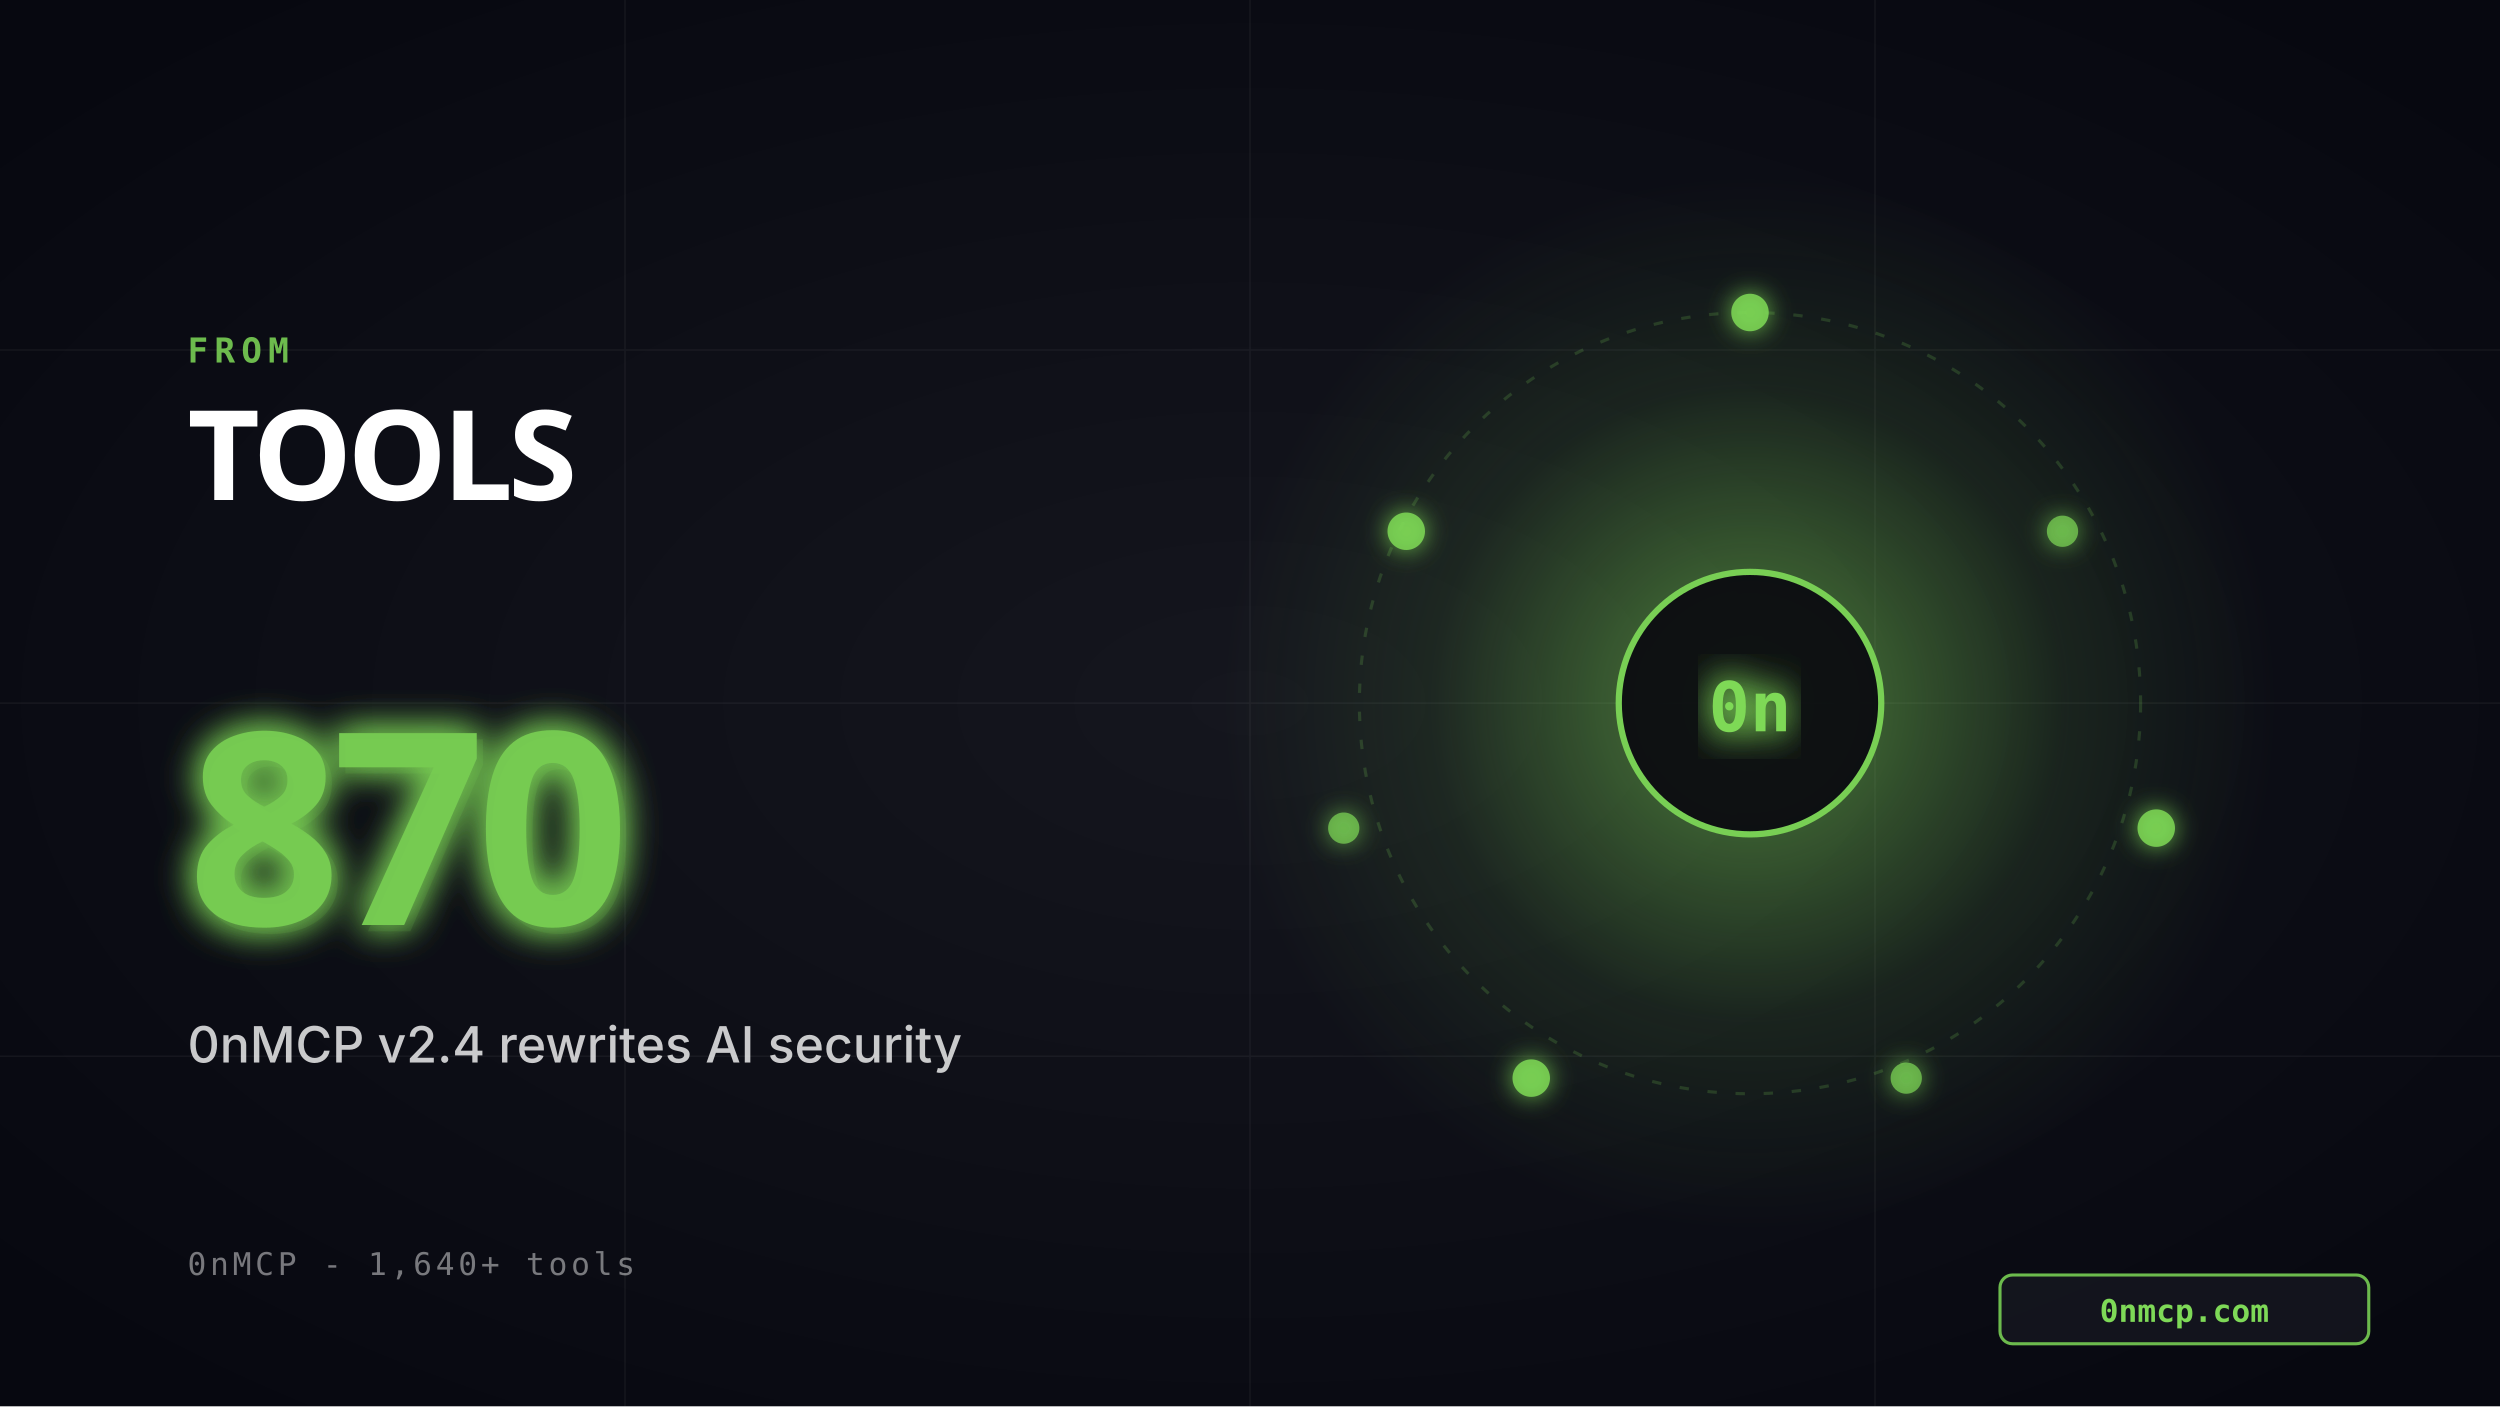
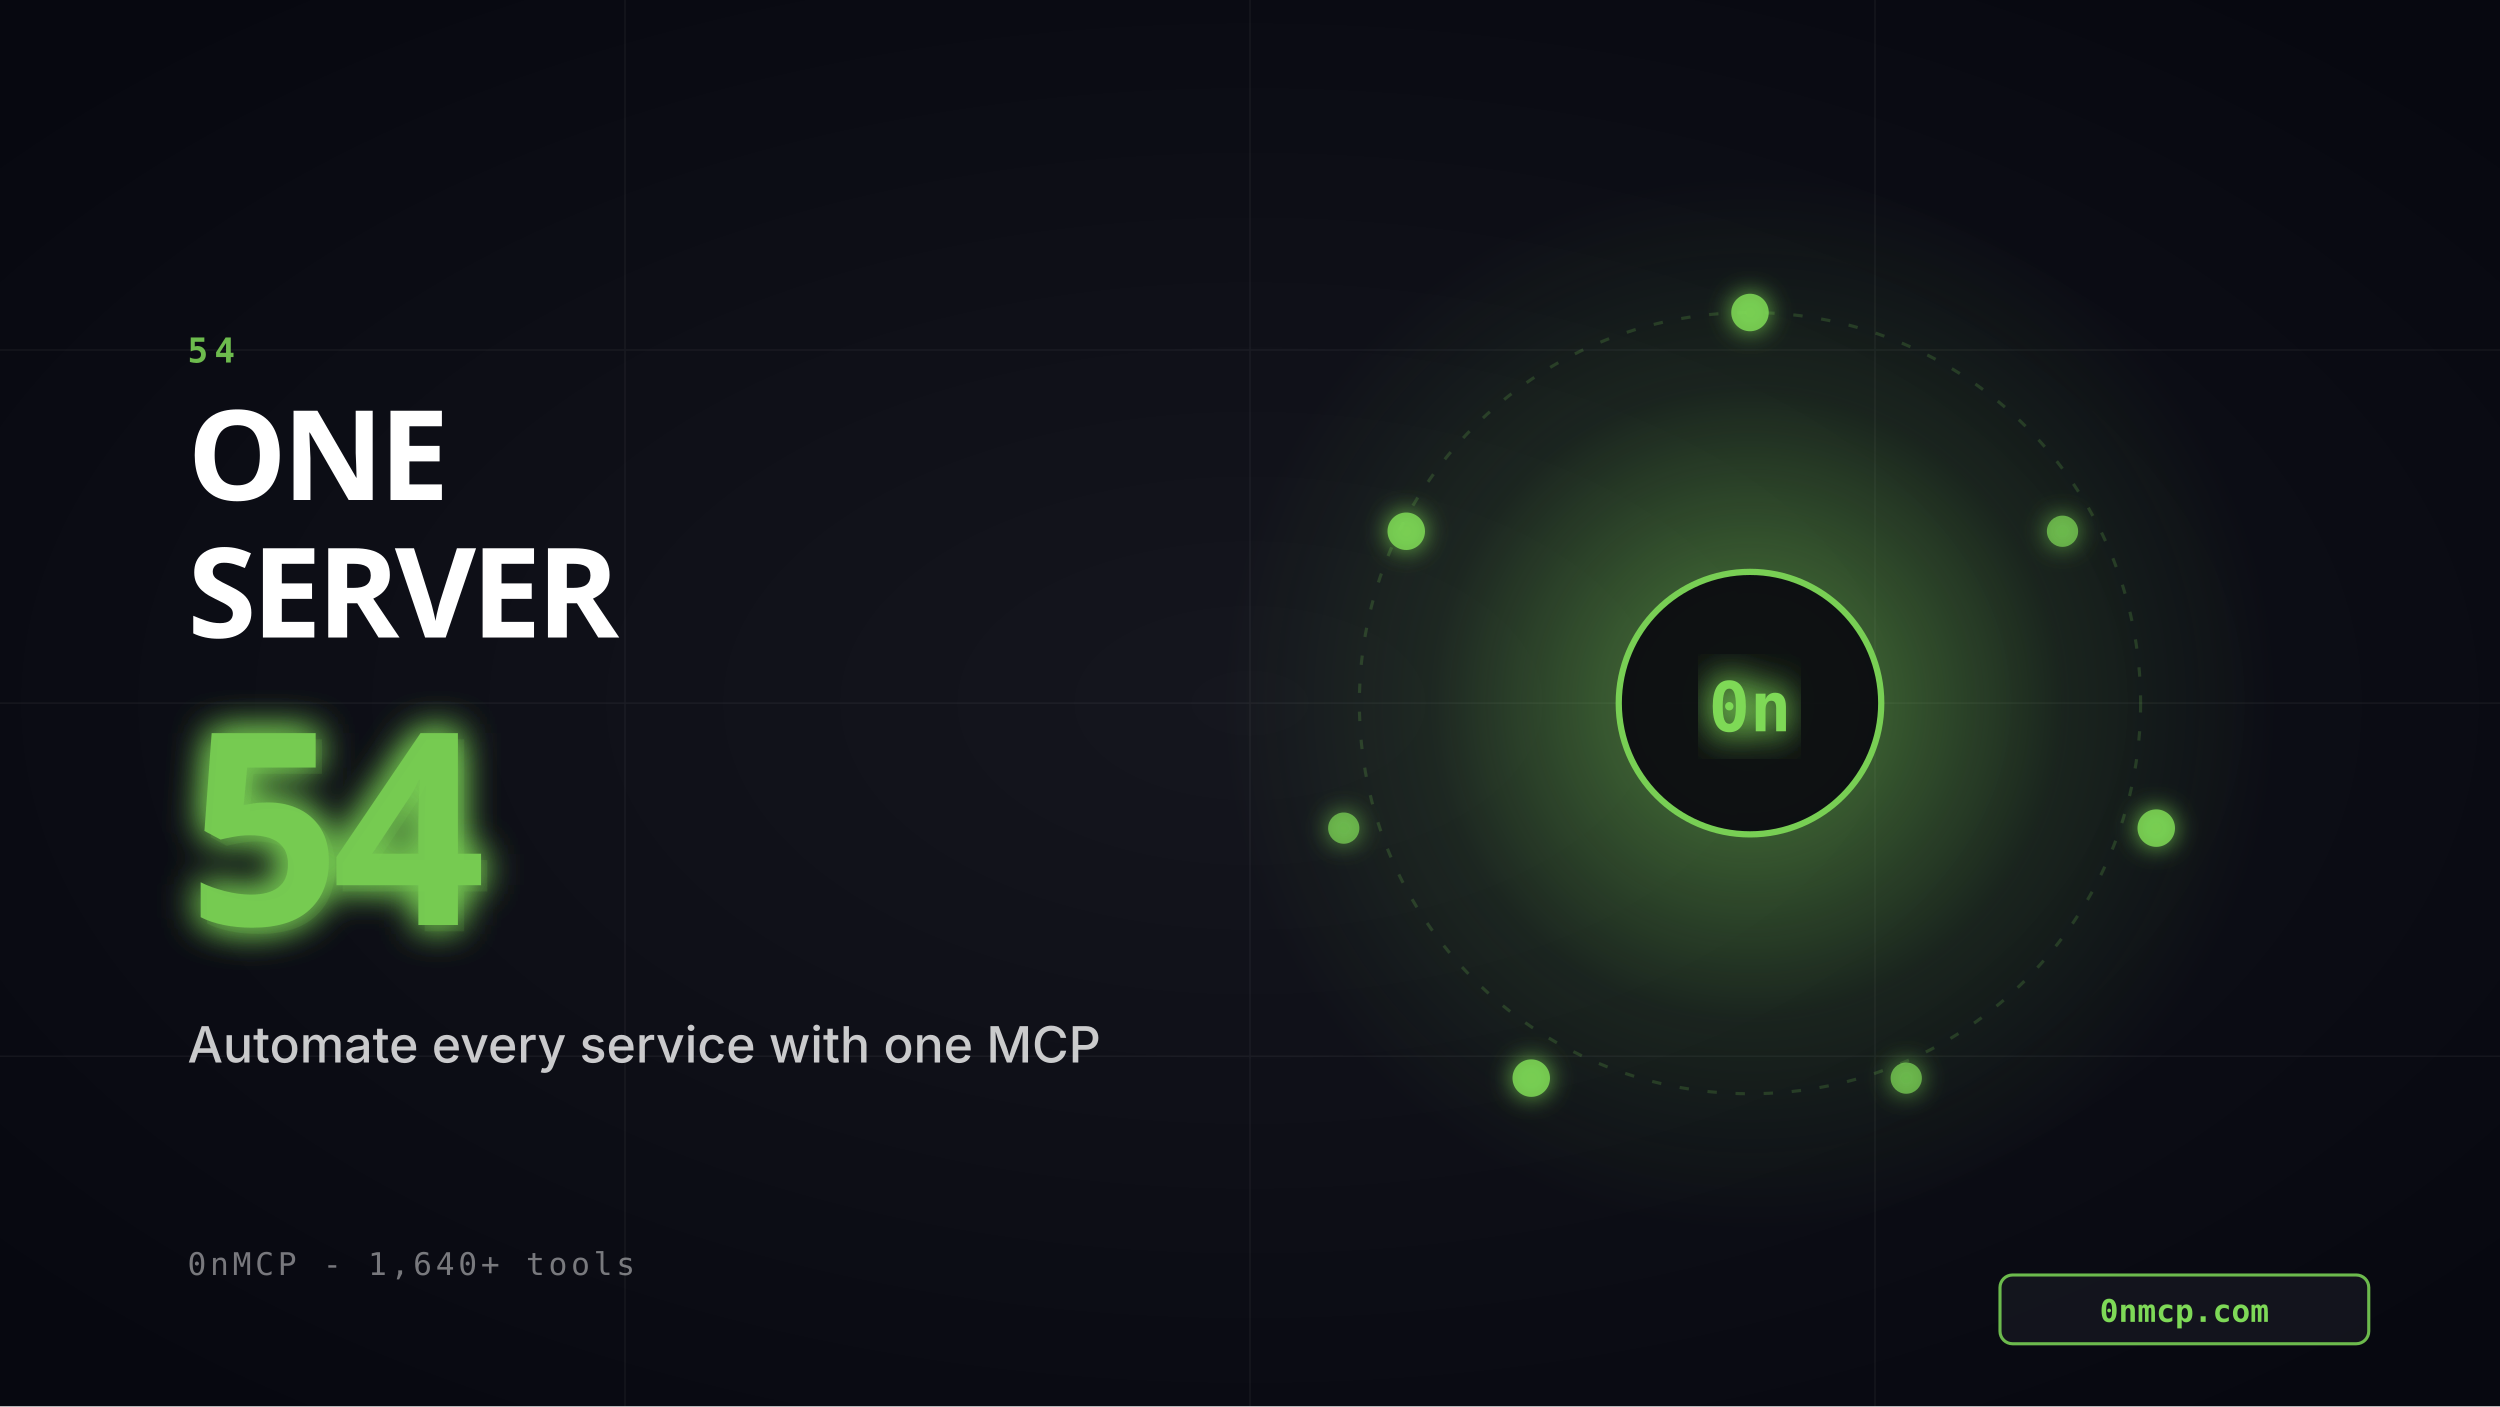
<svg xmlns="http://www.w3.org/2000/svg" viewBox="0 0 800 450" width="800" height="450">
  <defs>
    <radialGradient id="bg" cx="50%" cy="50%" r="65%">
      <stop offset="0%" stop-color="#15161e" />
      <stop offset="100%" stop-color="#070810" />
    </radialGradient>
    <radialGradient id="orb" cx="50%" cy="50%" r="50%">
      <stop offset="0%" stop-color="#7ed957" stop-opacity="0.55" />
      <stop offset="60%" stop-color="#7ed957" stop-opacity="0.10" />
      <stop offset="100%" stop-color="#7ed957" stop-opacity="0" />
    </radialGradient>
    <filter id="textGlow" x="-20%" y="-50%" width="140%" height="200%">
      <feGaussianBlur stdDeviation="6" result="b" />
      <feMerge>
        <feMergeNode in="b" />
        <feMergeNode in="b" />
        <feMergeNode in="SourceGraphic" />
      </feMerge>
    </filter>
    <filter id="nodeGlow" x="-50%" y="-50%" width="200%" height="200%">
      <feGaussianBlur stdDeviation="4" result="b" />
      <feMerge>
        <feMergeNode in="b" />
        <feMergeNode in="SourceGraphic" />
      </feMerge>
    </filter>
  </defs>
  <rect width="800" height="450" fill="url(#bg)" />
  <g opacity="0.05" stroke="#ffffff" stroke-width="0.5">
    <line x1="0" y1="112" x2="800" y2="112" />
    <line x1="0" y1="225" x2="800" y2="225" />
    <line x1="0" y1="338" x2="800" y2="338" />
    <line x1="200" y1="0" x2="200" y2="450" />
    <line x1="400" y1="0" x2="400" y2="450" />
    <line x1="600" y1="0" x2="600" y2="450" />
  </g>
  <circle cx="560" cy="225" r="170" fill="url(#orb)" />
  <g filter="url(#nodeGlow)">
    <circle cx="560" cy="100" r="6" fill="#7ed957" opacity="0.85" />
    <circle cx="660" cy="170" r="5" fill="#7ed957" opacity="0.7" />
    <circle cx="690" cy="265" r="6" fill="#7ed957" opacity="0.85" />
    <circle cx="610" cy="345" r="5" fill="#7ed957" opacity="0.7" />
    <circle cx="490" cy="345" r="6" fill="#7ed957" opacity="0.85" />
    <circle cx="430" cy="265" r="5" fill="#7ed957" opacity="0.7" />
    <circle cx="450" cy="170" r="6" fill="#7ed957" opacity="0.85" />
  </g>
  <circle cx="560" cy="225" r="125" fill="none" stroke="#7ed957" stroke-width="1" opacity="0.18" stroke-dasharray="3 6" />
  <circle cx="560" cy="225" r="42" fill="#0a0a0f" stroke="#7ed957" stroke-width="2" opacity="0.92" />
  <text x="560" y="234" text-anchor="middle" font-family="'JetBrains Mono', monospace" font-size="22" font-weight="700" fill="#7ed957" filter="url(#textGlow)">0n</text>
-   <text x="60" y="116" font-family="'JetBrains Mono', monospace" font-size="11" font-weight="700" fill="#7ed957" opacity="0.85" letter-spacing="0.18em">FROM</text>
-   <text x="60" y="160" font-family="'Instrument Sans', sans-serif" font-size="40" font-weight="900" fill="#ffffff" letter-spacing="-1.5">TOOLS</text>
-   <text x="62" y="298" font-family="'Instrument Sans', sans-serif" font-size="86" font-weight="900" fill="#7ed957" opacity="0.12" letter-spacing="-3">870</text>
-   <text x="60" y="296" font-family="'Instrument Sans', sans-serif" font-size="86" font-weight="900" fill="#7ed957" opacity="0.92" letter-spacing="-3" filter="url(#textGlow)">870</text>
-   <text x="60" y="340" font-family="'Inter', sans-serif" font-size="16" font-weight="500" fill="rgba(255,255,255,0.78)">0nMCP v2.4 rewrites AI security</text>
+   <text x="60" y="116" font-family="'JetBrains Mono', monospace" font-size="11" font-weight="700" fill="#7ed957" opacity="0.85" letter-spacing="0.18em">54</text>
+   <text x="60" y="160" font-family="'Instrument Sans', sans-serif" font-size="40" font-weight="900" fill="#ffffff" letter-spacing="-1.5">ONE</text>
+   <text x="60" y="204" font-family="'Instrument Sans', sans-serif" font-size="40" font-weight="900" fill="#ffffff" letter-spacing="-1.5">SERVER</text>
+   <text x="62" y="298" font-family="'Instrument Sans', sans-serif" font-size="86" font-weight="900" fill="#7ed957" opacity="0.12" letter-spacing="-3">54</text>
+   <text x="60" y="296" font-family="'Instrument Sans', sans-serif" font-size="86" font-weight="900" fill="#7ed957" opacity="0.92" letter-spacing="-3" filter="url(#textGlow)">54</text>
+   <text x="60" y="340" font-family="'Inter', sans-serif" font-size="16" font-weight="500" fill="rgba(255,255,255,0.78)">Automate every service with one MCP</text>
  <text x="60" y="408" font-family="'JetBrains Mono', monospace" font-size="10" font-weight="500" fill="rgba(255,255,255,0.45)" letter-spacing="0.12em">0nMCP - 1,640+ tools</text>
  <rect x="640" y="408" width="118" height="22" rx="4" fill="#15161e" stroke="#7ed957" stroke-width="1" opacity="0.85" />
  <text x="699" y="423" text-anchor="middle" font-family="'JetBrains Mono', monospace" font-size="10" font-weight="700" fill="#7ed957">0nmcp.com</text>
</svg>
